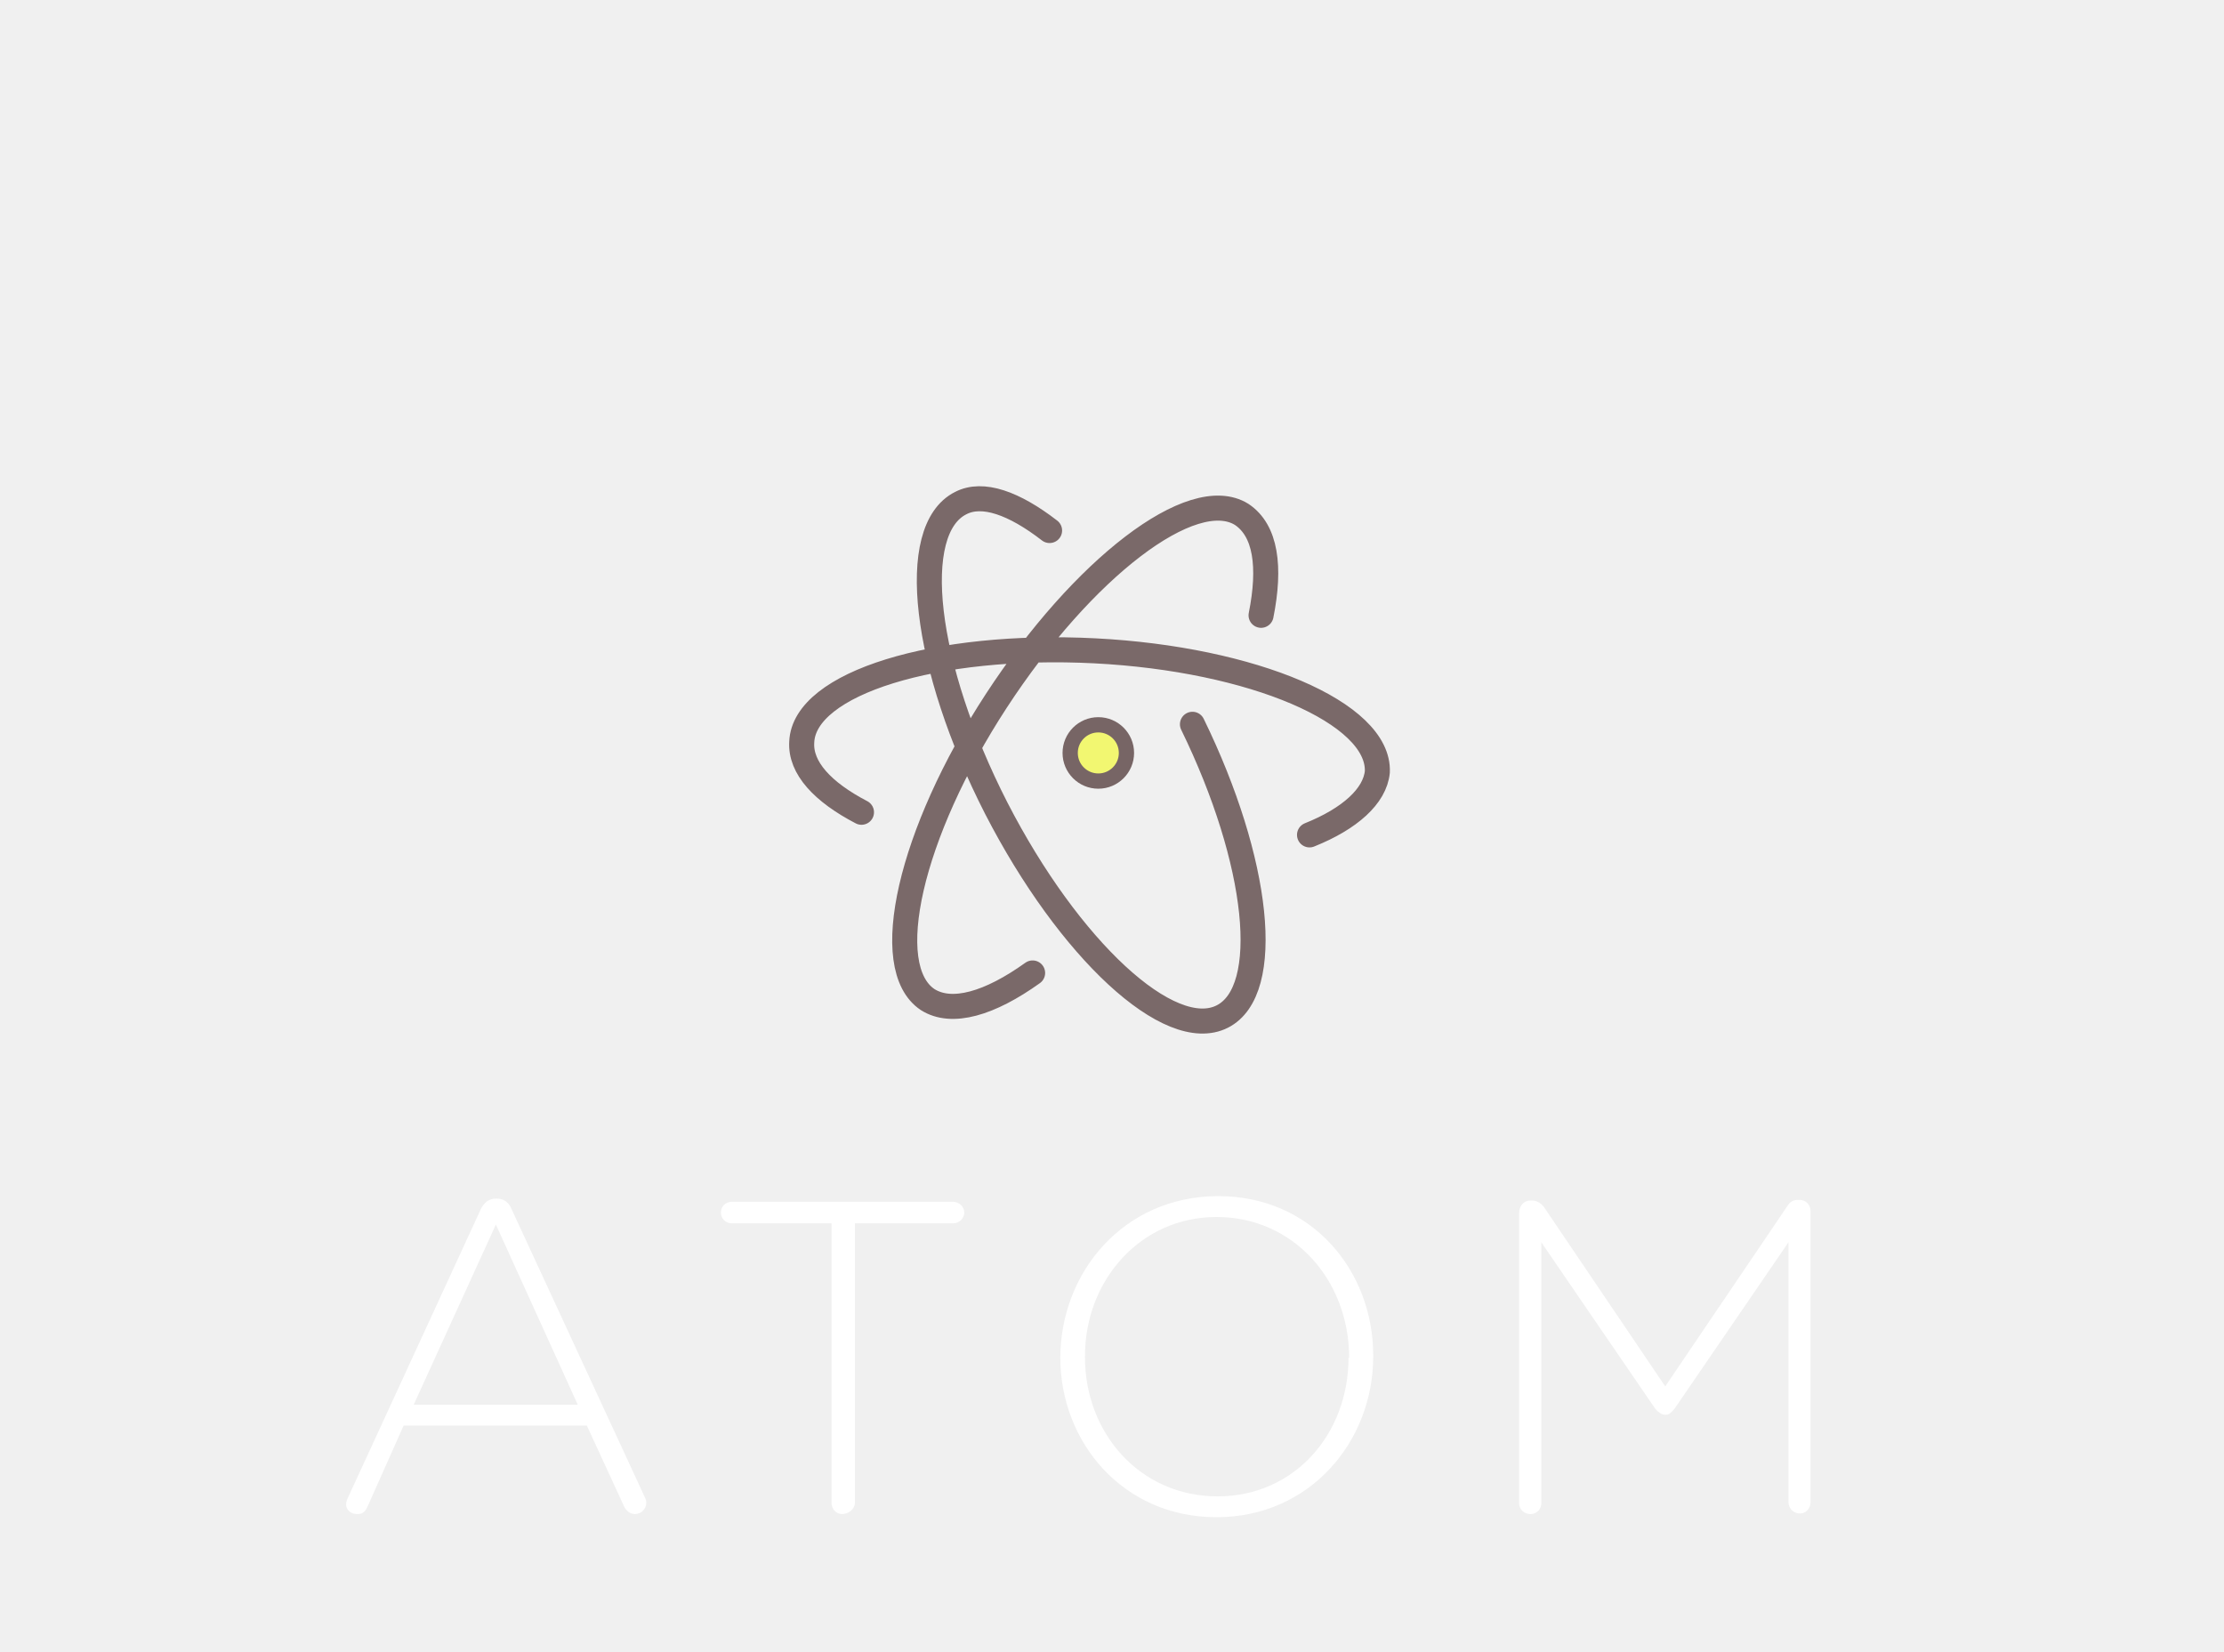
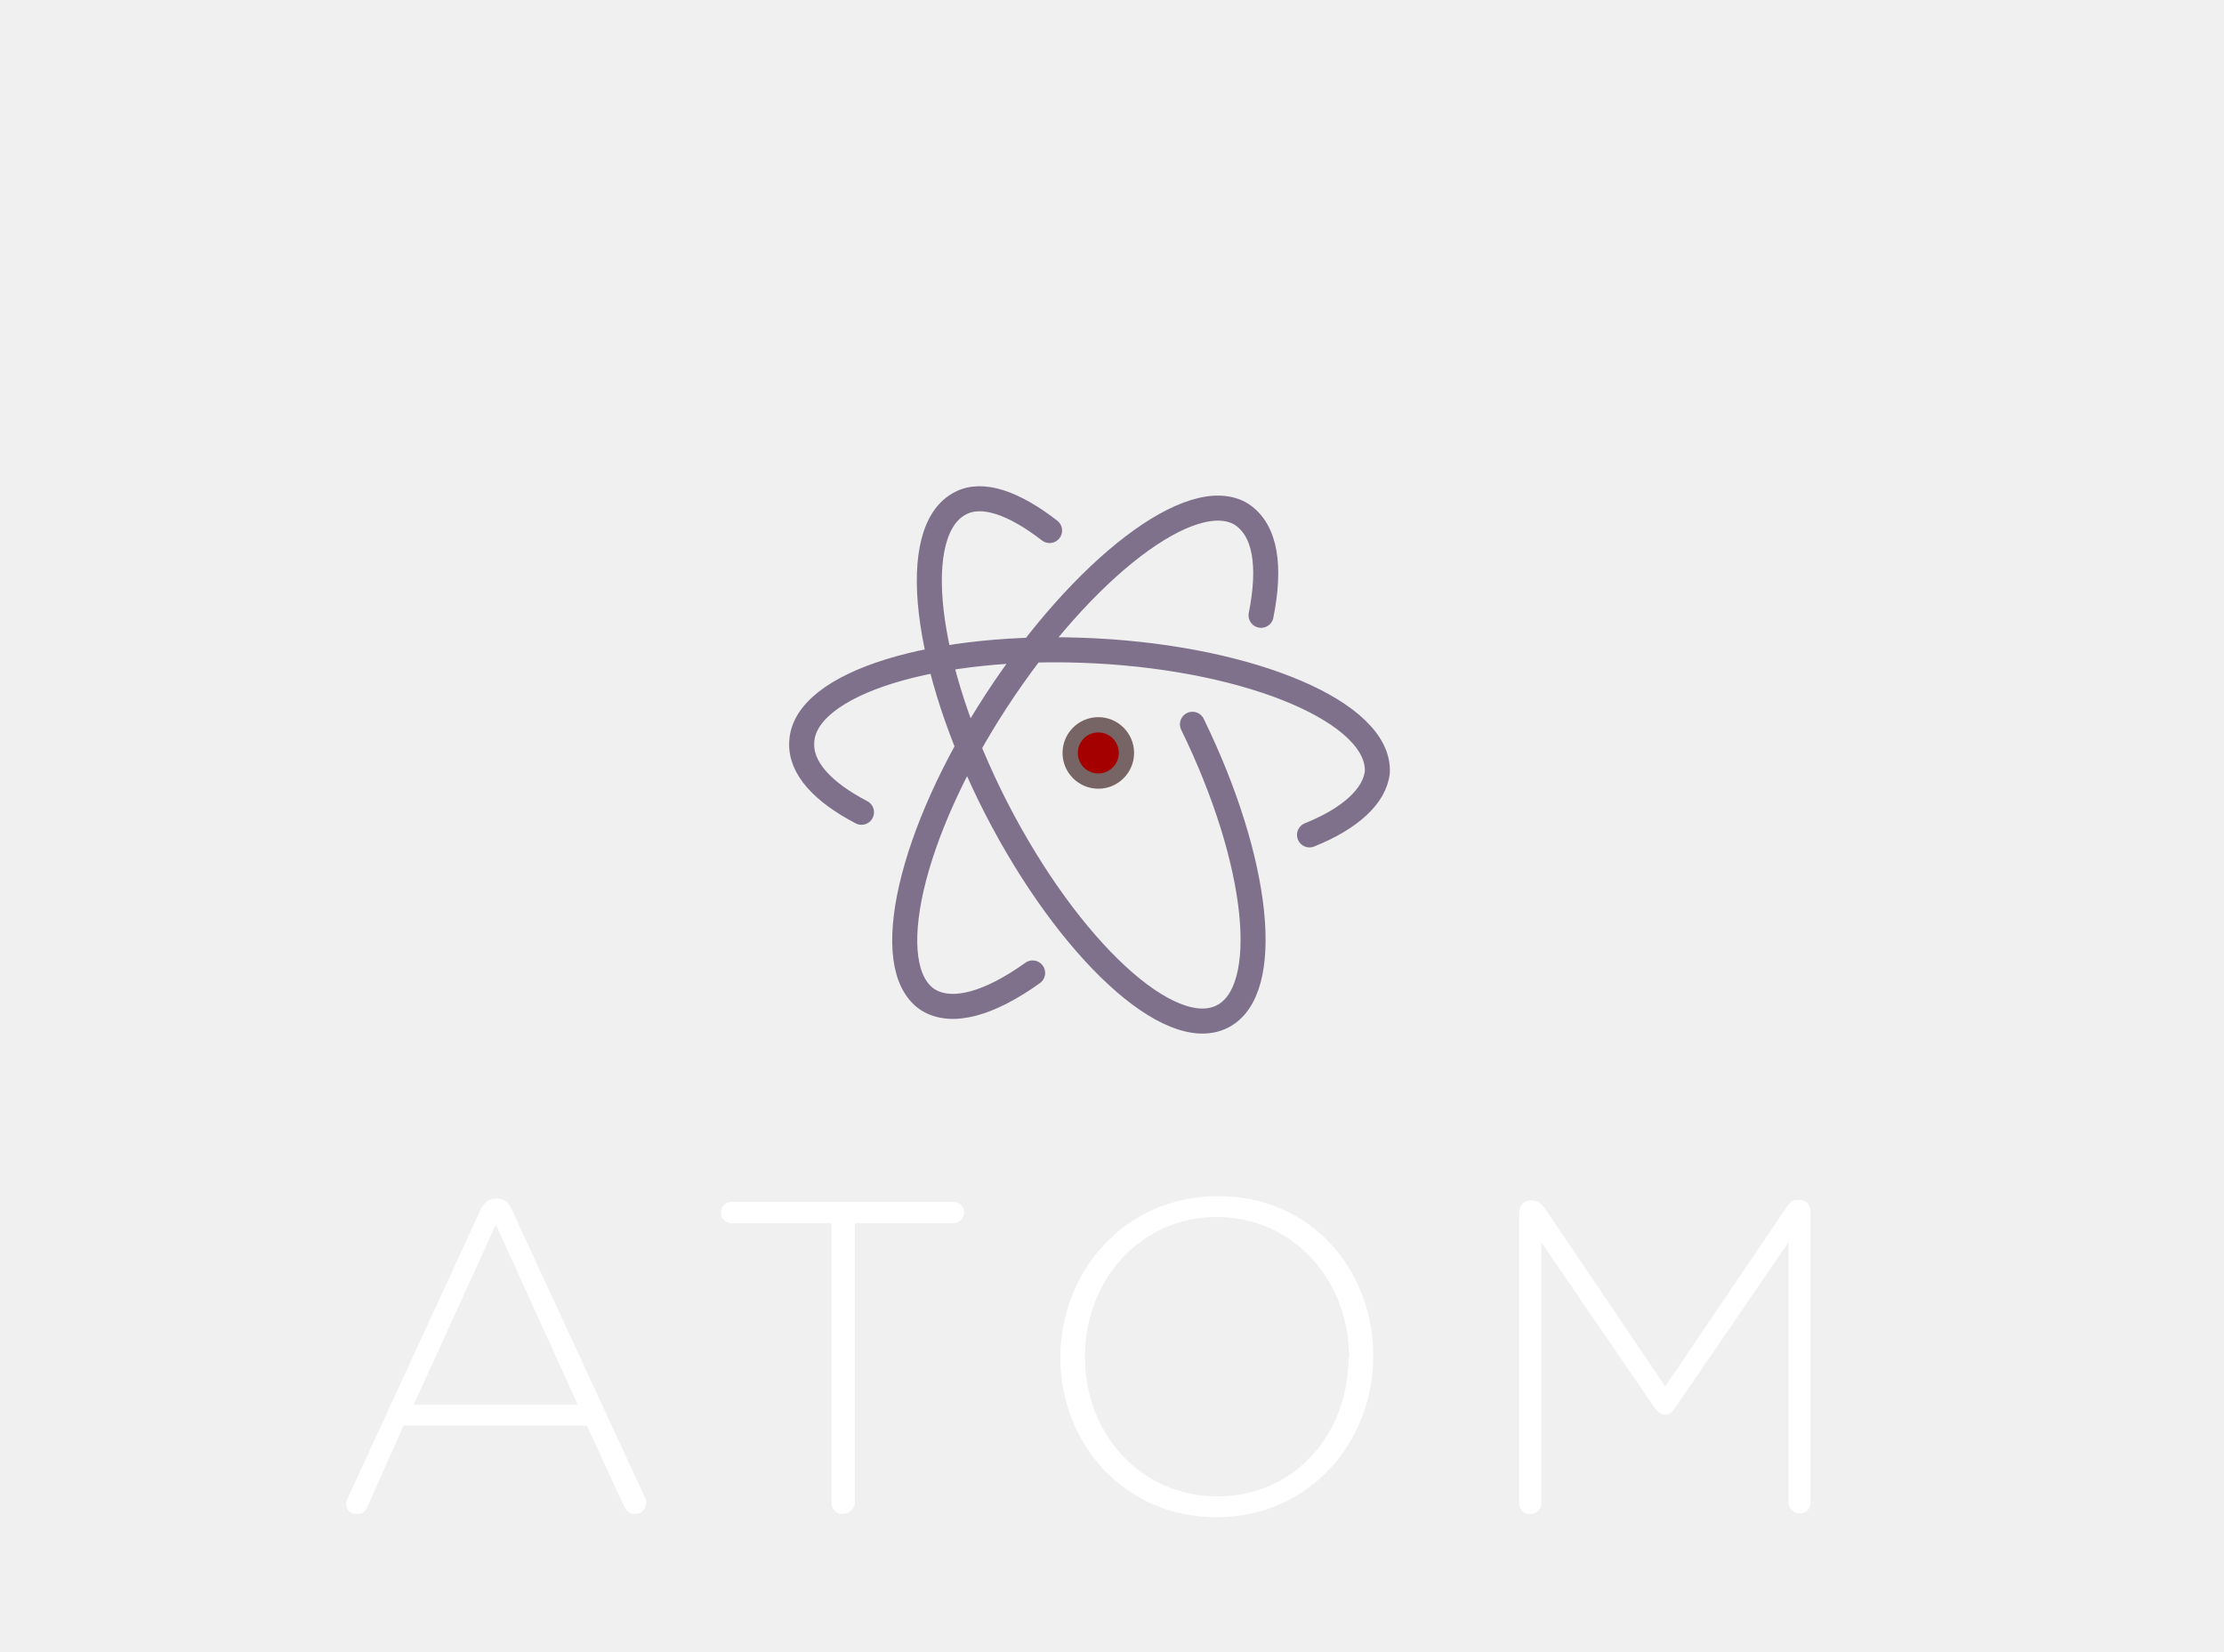
<svg xmlns="http://www.w3.org/2000/svg" width="276" height="205" viewBox="0 0 73.025 54.24" version="1.1" id="svg5914">
  <defs id="defs5908" />
  <g id="layer1" transform="translate(0,-242.7603)">
-     <g id="g6371">
-       <path id="path4-8-2" d="m -0.175,286.829 c 0.104,0.498 -0.208,0.996 -0.706,1.1 -0.498,0.104 -0.975,-0.208 -1.079,-0.706 -0.104,-0.498 0.208,-0.996 0.706,-1.1 0.477,-0.104 0.975,0.208 1.079,0.706 m 11.601,5.105 4.358,-9.464 c 0.104,-0.208 0.249,-0.353 0.498,-0.353 h 0.042 c 0.249,0 0.398,0.156 0.477,0.353 l 4.358,9.422 c 0.071,0.141 0.062,0.208 0.062,0.208 0,0.208 -0.166,0.374 -0.374,0.374 -0.166,0 -0.311,-0.125 -0.374,-0.291 l -1.204,-2.615 H 13.253 l -1.183,2.656 c -0.101,0.228 -0.208,0.249 -0.353,0.249 -0.208,0 -0.353,-0.145 -0.353,-0.311 0,-0.062 0.017,-0.143 0.062,-0.228 m 7.554,-3.03 -2.698,-5.936 -2.698,5.915 h 5.396 m 8.302,-5.956 h -3.258 c -0.208,0 -0.353,-0.166 -0.353,-0.353 0,-0.208 0.166,-0.353 0.353,-0.353 h 7.264 c 0.208,0 0.374,0.166 0.374,0.353 0,0.187 -0.166,0.353 -0.353,0.353 h -3.238 v 9.173 c 0,0.208 -0.208,0.374 -0.415,0.374 -0.208,0 -0.353,-0.166 -0.353,-0.374 v -9.173 m 7.513,4.421 c 0,-2.802 2.075,-5.313 5.188,-5.313 3.072,0 5.085,2.449 5.085,5.23 v 0.042 c 0,2.781 -2.075,5.271 -5.147,5.271 -3.072,0 -5.126,-2.47 -5.126,-5.23 m 9.484,0 c 0,-2.553 -1.826,-4.628 -4.358,-4.628 -2.49,0 -4.317,2.075 -4.317,4.566 v 0.042 c 0,2.49 1.806,4.566 4.358,4.566 2.49,0 4.296,-2.013 4.296,-4.566 m 5.604,-4.753 c 0,-0.208 0.145,-0.394 0.353,-0.394 h 0.083 c 0.145,0 0.27,0.083 0.374,0.208 l 3.985,5.894 4.005,-5.915 c 0.103,-0.16 0.202,-0.208 0.353,-0.208 h 0.062 c 0.208,0 0.351,0.166 0.351,0.374 v 9.547 c 0,0.208 -0.144,0.374 -0.351,0.374 -0.208,0 -0.374,-0.166 -0.374,-0.374 v -8.53 l -3.736,5.458 c -0.104,0.125 -0.174,0.205 -0.299,0.205 -0.125,0 -0.241,-0.08 -0.344,-0.205 l -3.736,-5.458 v 8.571 c 0,0.208 -0.166,0.353 -0.353,0.353 -0.208,0 -0.374,-0.145 -0.374,-0.353 v -9.547" style="fill:#ffffff;fill-opacity:1;stroke:none;stroke-width:0.208;stroke-opacity:1" />
-       <path style="fill:none;fill-opacity:1;stroke:#7a6969;stroke-width:0.822;stroke-linecap:round;stroke-opacity:1" id="path2-9-2-5" d="m 39.154,266.542 c 2.2,4.506 2.651,8.748 0.981,9.596 -1.723,0.875 -5.036,-2.2 -7.422,-6.839 -2.386,-4.665 -2.916,-9.145 -1.166,-10.02 0.716,-0.371 1.75,0 2.916,0.901 m -6.176,9.251 c -1.272,-0.663 -2.015,-1.458 -1.962,-2.306 0.08,-1.935 4.4,-3.26 9.622,-2.995 5.195,0.265 9.357,2.041 9.278,3.976 -0.08,0.795 -0.901,1.537 -2.227,2.068 m -9.092,4.533 c -1.405,1.007 -2.651,1.378 -3.446,0.875 -1.59,-1.06 -0.583,-5.461 2.253,-9.808 2.836,-4.347 6.441,-7.131 8.058,-6.123 0.795,0.53 0.954,1.723 0.636,3.313" />
-       <circle r="0.924" cy="267.483" cx="36.063" id="path4547-6-6" style="opacity:1;fill:#f2f771;fill-opacity:1;stroke:#776565;stroke-width:0.501;stroke-linecap:round;stroke-linejoin:round;stroke-miterlimit:4;stroke-dasharray:none;stroke-dashoffset:19.011;stroke-opacity:1;paint-order:markers fill stroke" />
-     </g>
+     <path style="fill:#ffffff;fill-opacity:1;stroke:none;stroke-width:0.208;stroke-opacity:1" d="m -0.175,286.829 c 0.104,0.498 -0.208,0.996 -0.706,1.1 -0.498,0.104 -0.975,-0.208 -1.079,-0.706 -0.104,-0.498 0.208,-0.996 0.706,-1.1 0.477,-0.104 0.975,0.208 1.079,0.706 m 11.601,5.105 4.358,-9.464 c 0.104,-0.208 0.249,-0.353 0.498,-0.353 h 0.042 c 0.249,0 0.398,0.156 0.477,0.353 l 4.358,9.422 c 0.071,0.141 0.062,0.208 0.062,0.208 0,0.208 -0.166,0.374 -0.374,0.374 -0.166,0 -0.311,-0.125 -0.374,-0.291 l -1.204,-2.615 H 13.253 l -1.183,2.656 c -0.101,0.228 -0.208,0.249 -0.353,0.249 -0.208,0 -0.353,-0.145 -0.353,-0.311 0,-0.062 0.017,-0.143 0.062,-0.228 m 7.554,-3.03 -2.698,-5.936 -2.698,5.915 h 5.396 m 8.302,-5.956 h -3.258 c -0.208,0 -0.353,-0.166 -0.353,-0.353 0,-0.208 0.166,-0.353 0.353,-0.353 h 7.264 c 0.208,0 0.374,0.166 0.374,0.353 0,0.187 -0.166,0.353 -0.353,0.353 h -3.238 v 9.173 c 0,0.208 -0.208,0.374 -0.415,0.374 -0.208,0 -0.353,-0.166 -0.353,-0.374 v -9.173 m 7.513,4.421 c 0,-2.802 2.075,-5.313 5.188,-5.313 3.072,0 5.085,2.449 5.085,5.23 v 0.042 c 0,2.781 -2.075,5.271 -5.147,5.271 -3.072,0 -5.126,-2.47 -5.126,-5.23 m 9.484,0 c 0,-2.553 -1.826,-4.628 -4.358,-4.628 -2.49,0 -4.317,2.075 -4.317,4.566 v 0.042 c 0,2.49 1.806,4.566 4.358,4.566 2.49,0 4.296,-2.013 4.296,-4.566 m 5.604,-4.753 c 0,-0.208 0.145,-0.394 0.353,-0.394 h 0.083 c 0.145,0 0.27,0.083 0.374,0.208 l 3.985,5.894 4.005,-5.915 c 0.103,-0.16 0.202,-0.208 0.353,-0.208 h 0.062 c 0.208,0 0.351,0.166 0.351,0.374 v 9.547 c 0,0.208 -0.144,0.374 -0.351,0.374 -0.208,0 -0.374,-0.166 -0.374,-0.374 v -8.53 l -3.736,5.458 c -0.104,0.125 -0.174,0.205 -0.299,0.205 -0.125,0 -0.241,-0.08 -0.344,-0.205 l -3.736,-5.458 v 8.571 c 0,0.208 -0.166,0.353 -0.353,0.353 -0.208,0 -0.374,-0.145 -0.374,-0.353 v -9.547" id="path4-8-2" />
+     <path d="m 39.154,266.542 c 2.2,4.506 2.651,8.748 0.981,9.596 -1.723,0.875 -5.036,-2.2 -7.422,-6.839 -2.386,-4.665 -2.916,-9.145 -1.166,-10.02 0.716,-0.371 1.75,0 2.916,0.901 m -6.176,9.251 c -1.272,-0.663 -2.015,-1.458 -1.962,-2.306 0.08,-1.935 4.4,-3.26 9.622,-2.995 5.195,0.265 9.357,2.041 9.278,3.976 -0.08,0.795 -0.901,1.537 -2.227,2.068 m -9.092,4.533 c -1.405,1.007 -2.651,1.378 -3.446,0.875 -1.59,-1.06 -0.583,-5.461 2.253,-9.808 2.836,-4.347 6.441,-7.131 8.058,-6.123 0.795,0.53 0.954,1.723 0.636,3.313" id="path2-9-2-5" style="fill:none;fill-opacity:1;stroke:#7f718c;stroke-width:0.822;stroke-linecap:round;stroke-opacity:1" />
+     <circle style="opacity:1;fill:#a40000;fill-opacity:1;stroke:#776565;stroke-width:0.501;stroke-linecap:round;stroke-linejoin:round;stroke-miterlimit:4;stroke-dasharray:none;stroke-dashoffset:19.011;stroke-opacity:1;paint-order:markers fill stroke" id="path4547-6-6" cx="36.063" cy="267.483" r="0.924" />
  </g>
</svg>
